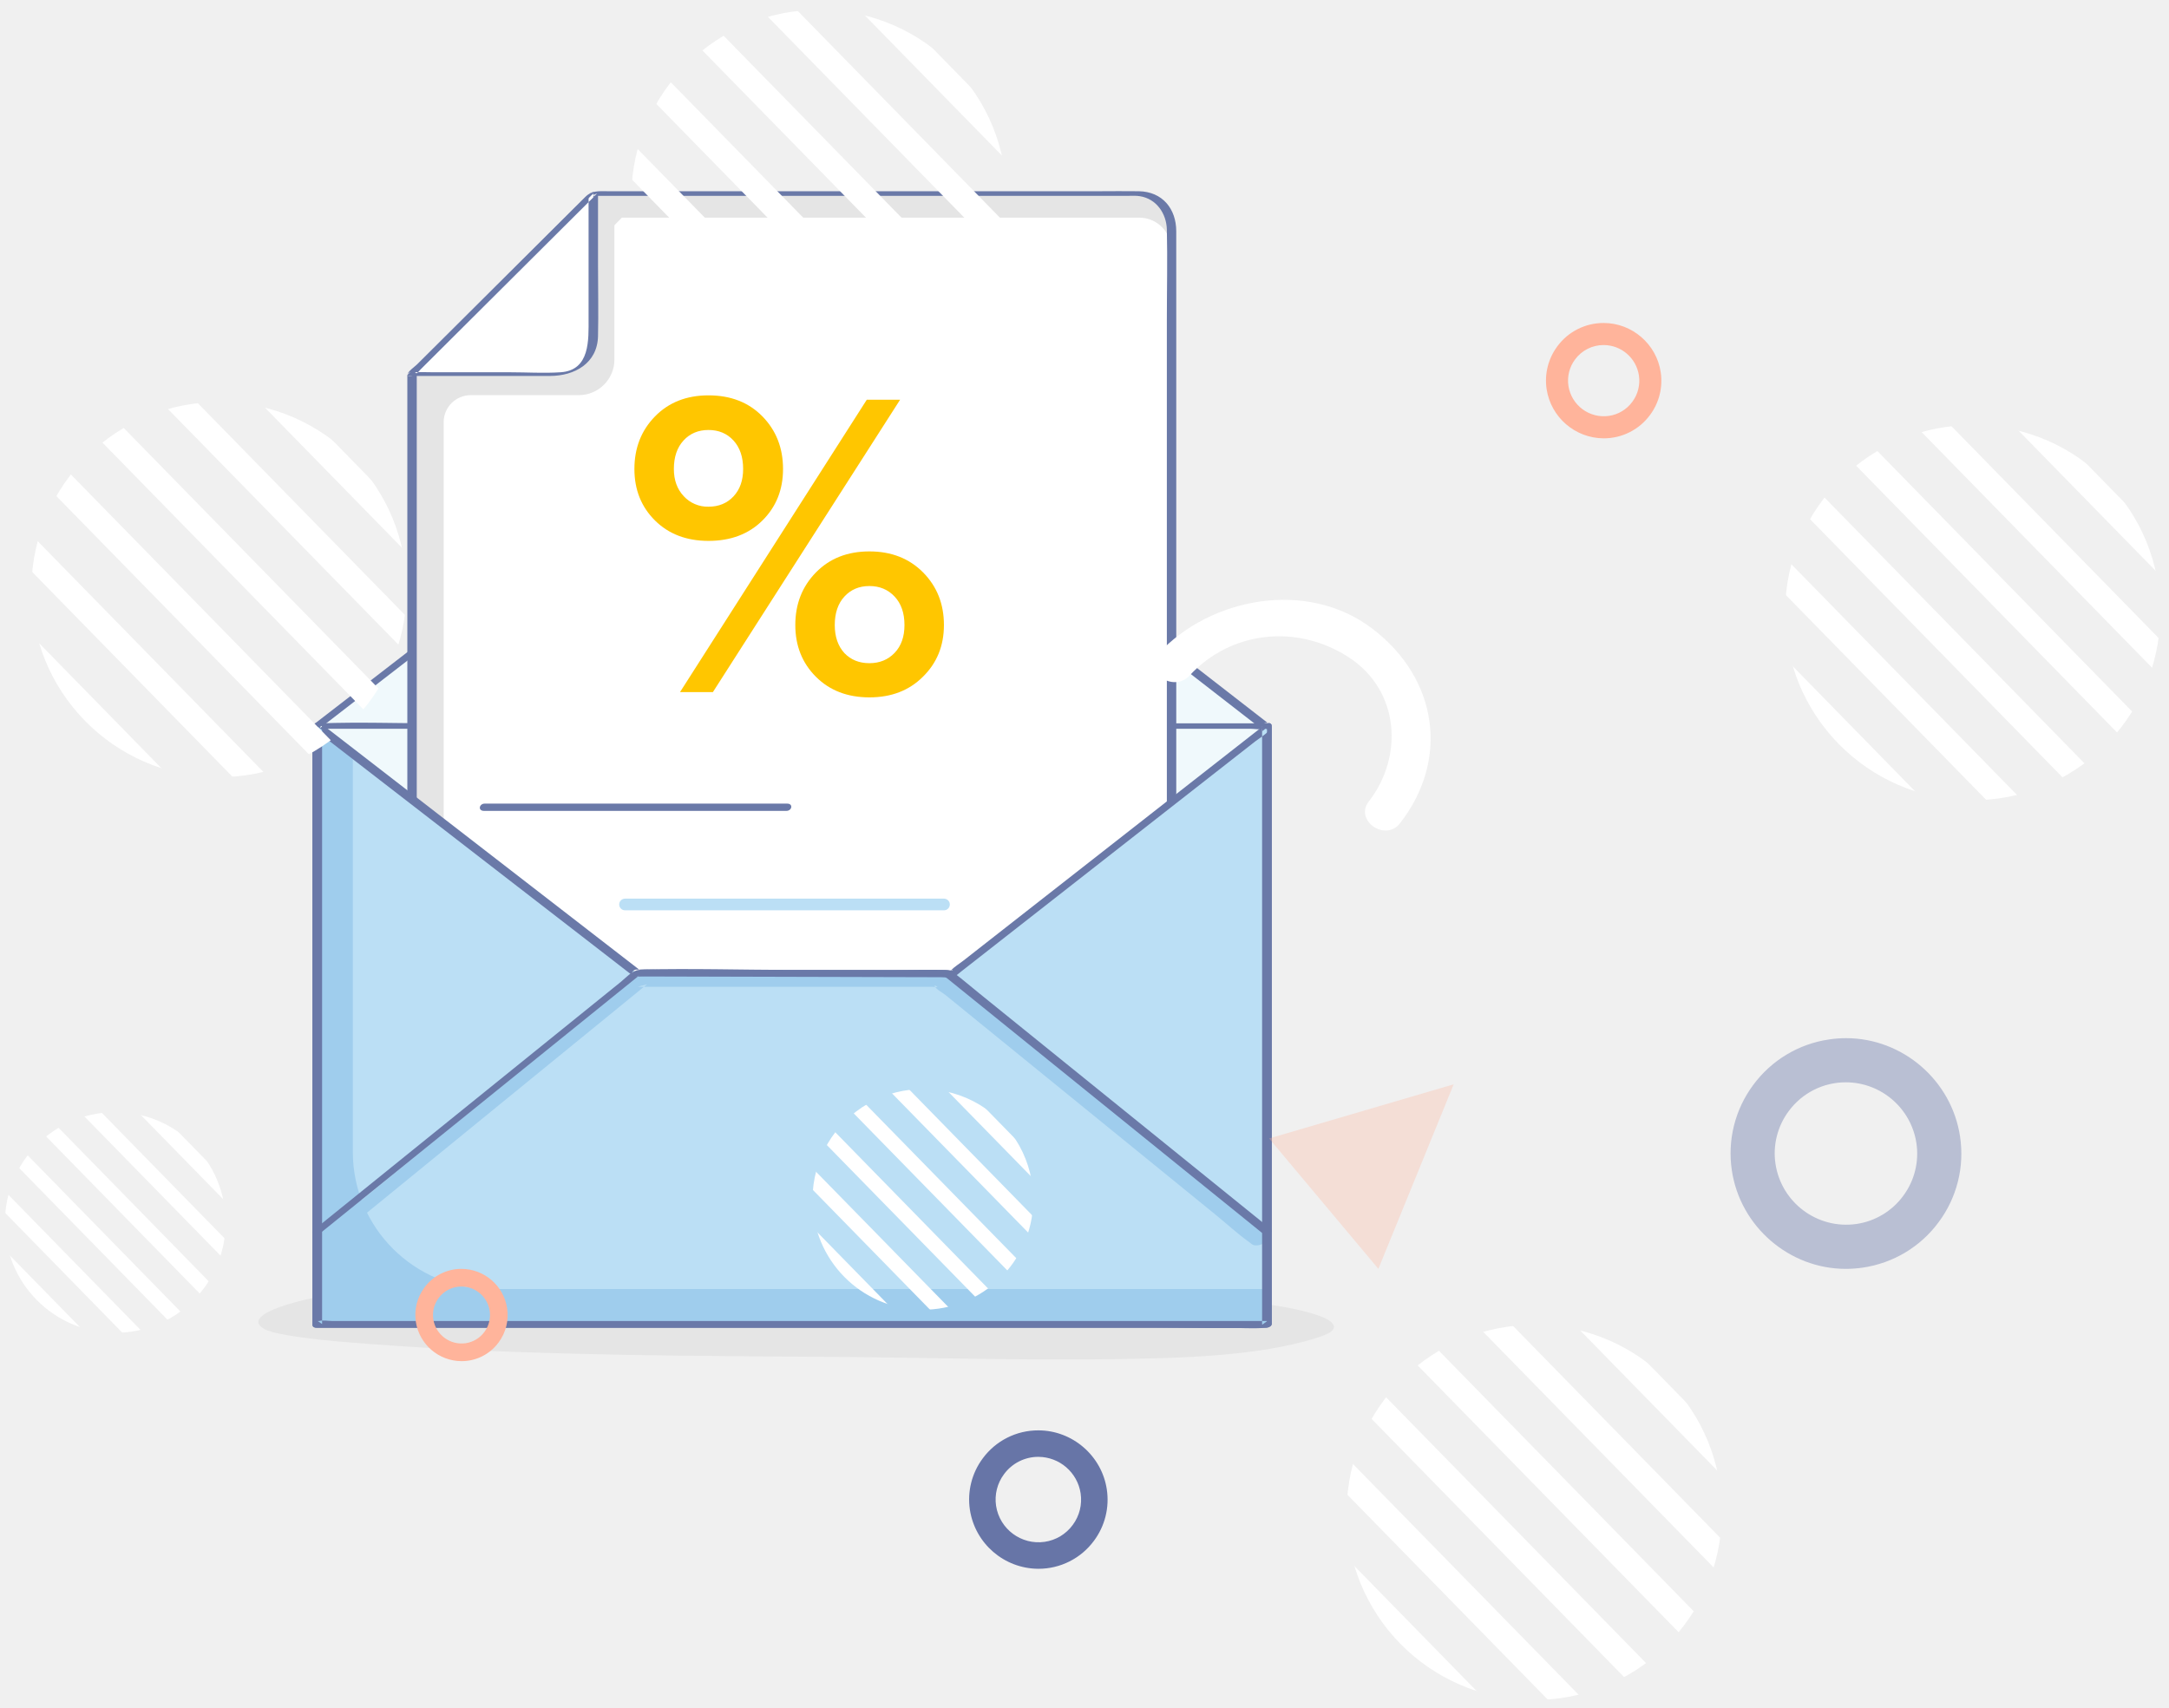
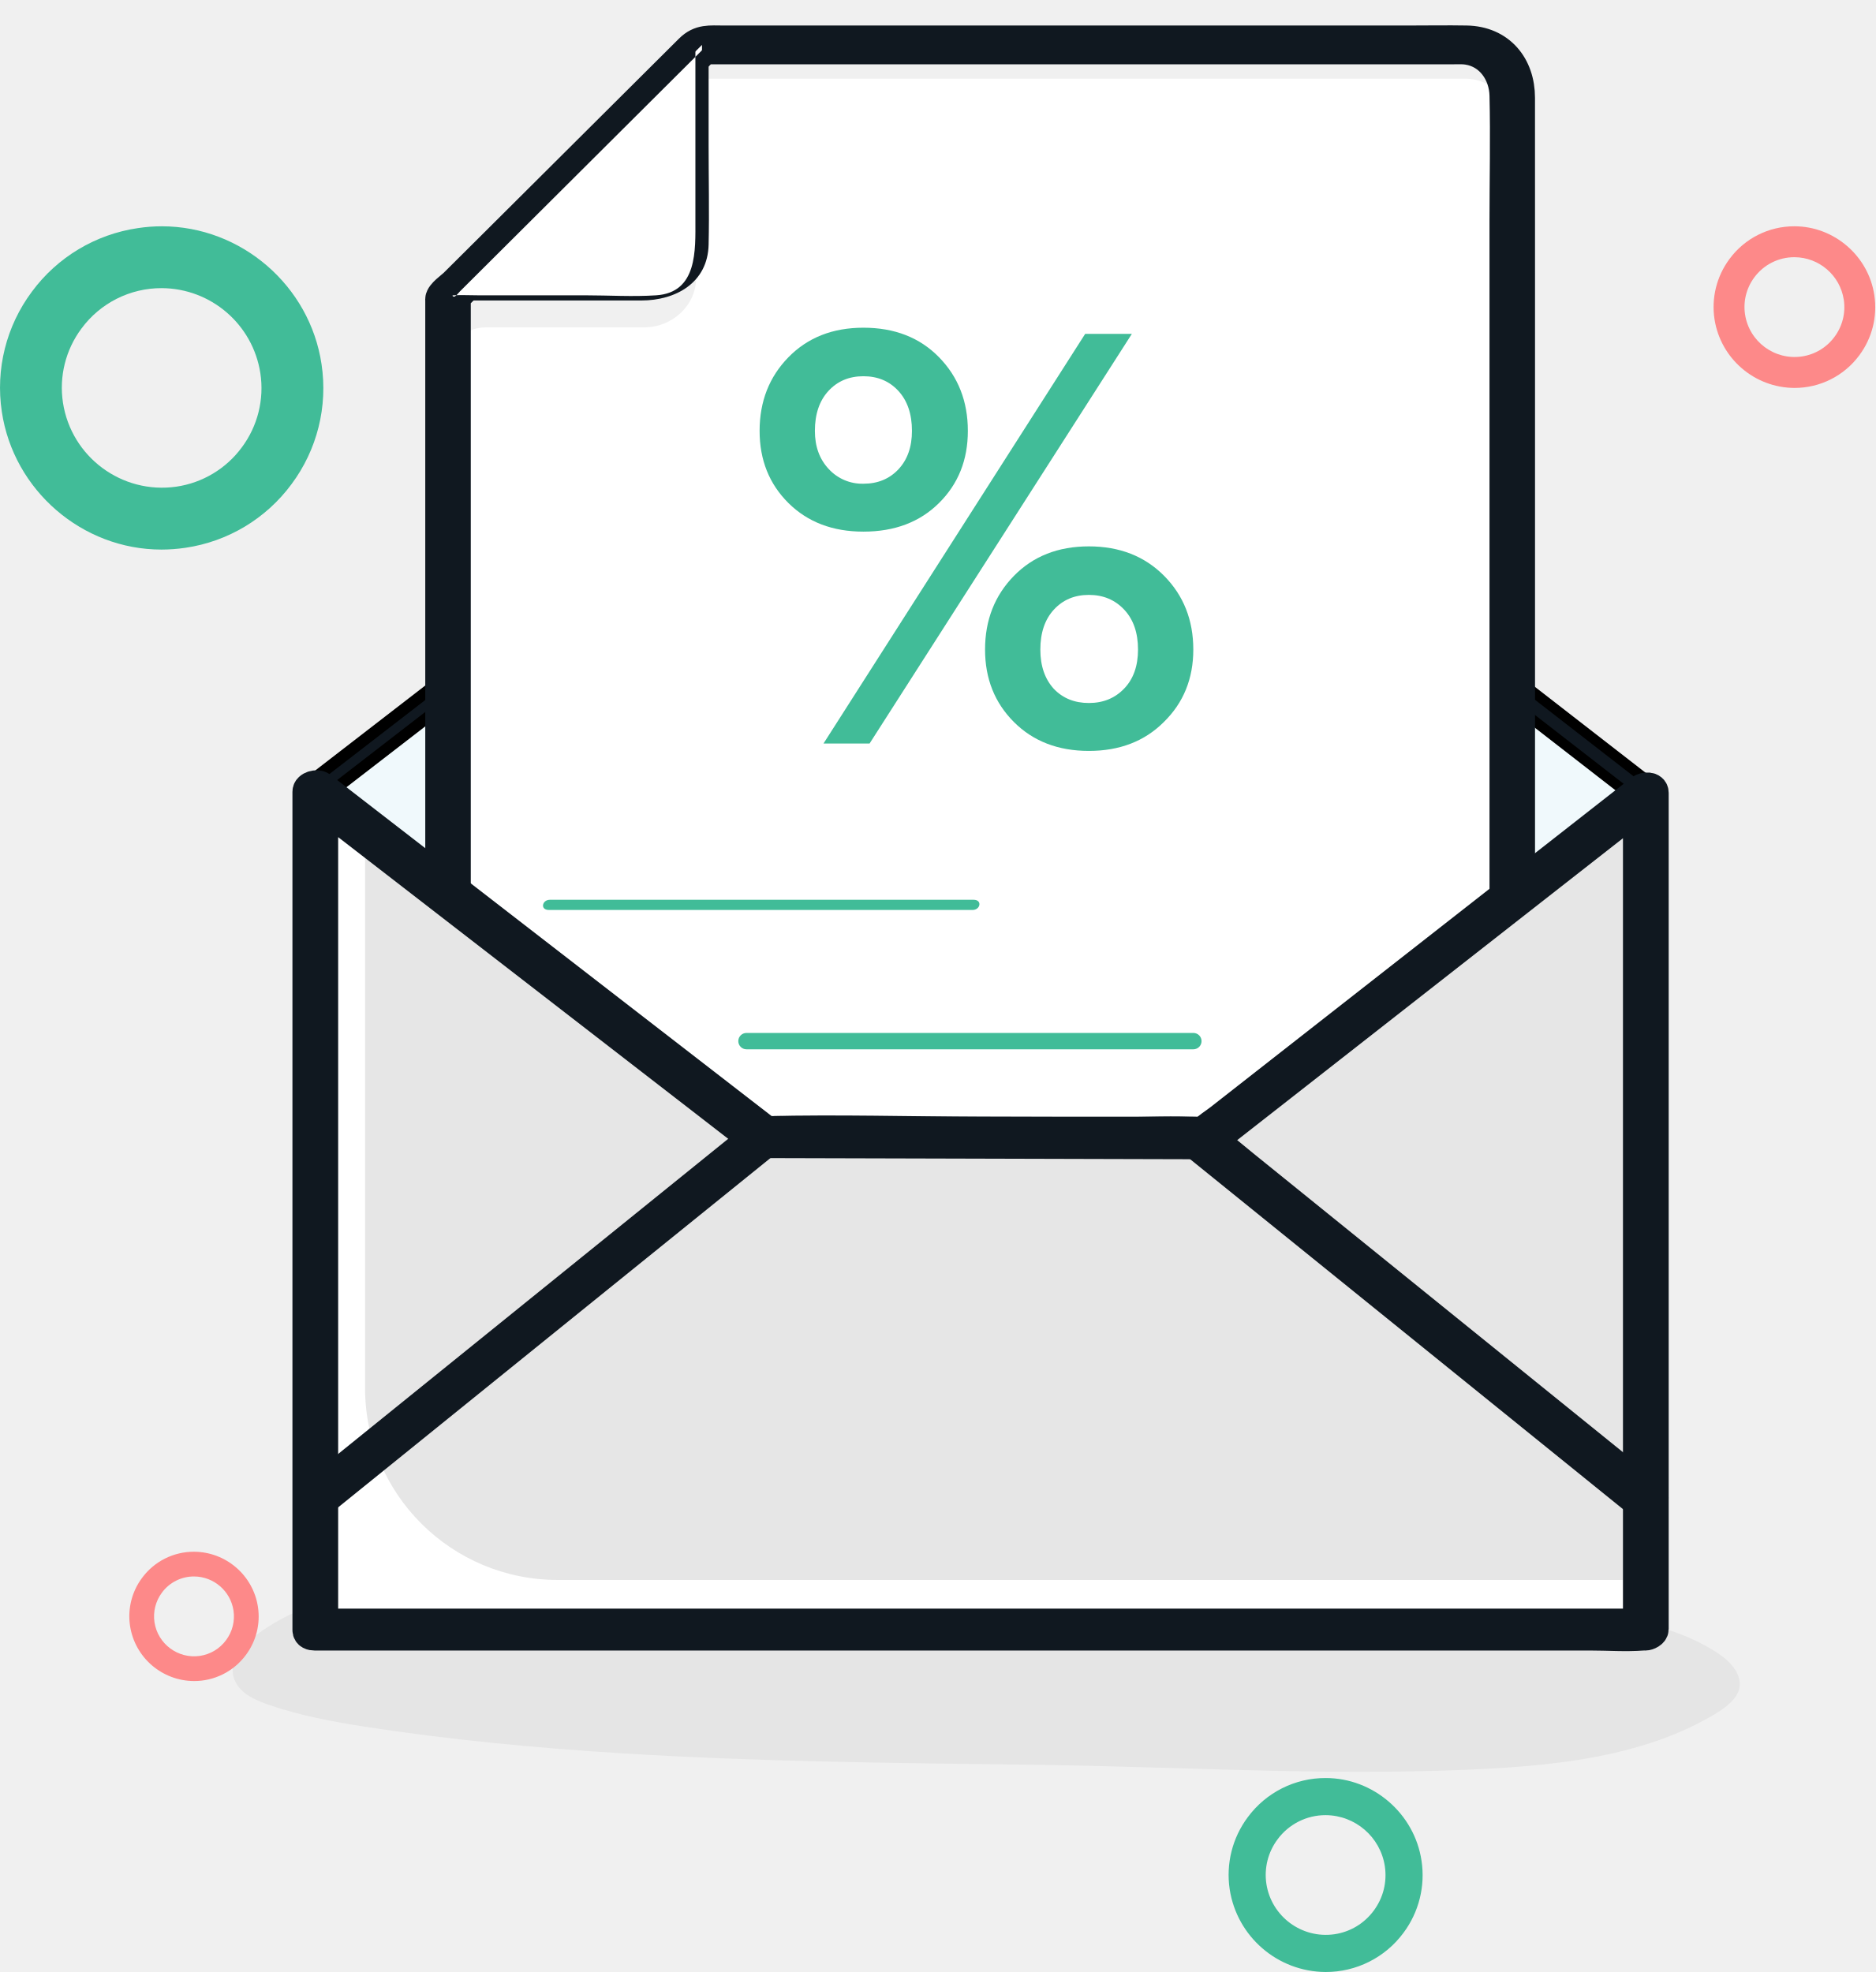
- <svg xmlns="http://www.w3.org/2000/svg" xmlns:xlink="http://www.w3.org/1999/xlink" width="94" height="74" viewBox="0 0 94 74">
-   <defs>
-     <path id="a" d="M16.622 8.646a8.13 8.13 0 1 0-16.26-.18 8.13 8.13 0 0 0 16.26.18" />
-     <path id="c" d="M16.622 8.646a8.13 8.13 0 1 0-16.26-.18 8.13 8.13 0 0 0 16.26.18" />
-     <path id="e" d="M16.622 8.646a8.13 8.13 0 1 0-16.26-.18 8.13 8.13 0 0 0 16.26.18" />
-     <path id="g" d="M16.622 8.646a8.13 8.13 0 1 0-16.26-.18 8.13 8.13 0 0 0 16.26.18" />
-     <path id="i" d="M9.778 5.086A4.783 4.783 0 1 0 .213 4.98a4.783 4.783 0 0 0 9.565.106" />
-     <path id="k" d="M9.778 5.086A4.783 4.783 0 1 0 .213 4.98a4.783 4.783 0 0 0 9.565.106" />
-   </defs>
+ <svg xmlns="http://www.w3.org/2000/svg" width="58" height="61" viewBox="0 0 58 61">
  <g fill="none" fill-rule="evenodd">
-     <path fill="#E5E5E5" d="M23.271 58.631a166.1 166.1 0 0 1-7.953-.427c-1.022-.082-2.045-.18-2.982-.35-.346-.062-.693-.139-.894-.255-1.128-.652 1.916-1.387 3.333-1.531 1.997-.204 4.173-.13 6.24-.17 6.351-.124 12.734-.12 19.106.015 2.848.06 5.82.132 8.705.258 2.623.115 6.123.136 8.178.806.074.024.145.05.215.075.406.149.678.357.567.555-.095.169-.447.302-.816.414-2.456.747-5.565.849-8.741.893-4.094.056-8.216-.074-12.302-.1-4.218-.027-8.442-.048-12.656-.183" />
-     <path fill="#F0F9FC" d="M54.813 31.471l-20.482-15.9-20.587 15.9.007.006v25.93h41.153V31.471h-.091" />
-     <path fill="#6A79A8" d="M54.972 31.36l-6.93-5.38-11.033-8.565-2.519-1.955c-.074-.058-.225-.023-.291.029l-6.979 5.39-11.051 8.535-2.557 1.975c-.068.052-.107.131-.027.193-.069-.053-.034-.123-.04-.043-.003.047 0 .096 0 .143v25.744c0 .071.062.119.133.119h36.101c1.658 0 3.324.046 4.982 0h.07c.08 0 .28-.037.28-.156v-8.784V34.63v-3.177c0-.071-.062-.118-.133-.118h-.092c-.182 0-.422.274-.147.274h.092a88 88 0 0 0-.133-.118v25.936l.28-.156H14.443c-.148 0-.408-.051-.548 0-.018.007-.05 0-.07 0l.132.119v-8.902-14.024-2.255c0-.16.098-.73-.054-.848l-.026.193 6.978-5.39 11.052-8.535 2.557-1.975-.292.029 6.93 5.38 11.033 8.565 2.518 1.955c.13.1.495-.085.319-.222" />
-     <path fill="#6A79A8" d="M13.956 57.383v-8.784-13.976-3.177l-.283.143h40.535c.148 0 .406.05.548 0 .018-.007.05 0 .07 0l-.126-.093v25.936l.283-.142H18.882c-1.657 0-3.326-.061-4.982 0h-.07c-.157 0-.432.235-.157.235h36.101c1.656 0 3.326.061 4.982 0h.07c.065 0 .283-.038.283-.142v-8.784-13.976-3.177c0-.068-.063-.093-.126-.093H18.882c-1.657 0-3.326-.061-4.982 0h-.07c-.066 0-.283.039-.283.143v25.936c0 .172.409.088.409-.05" />
-     <path fill="#E5E5E5" d="M17.857 16.291l.001 33.17c0 .808.66 1.462 1.472 1.462h29.997c.813 0 1.472-.655 1.472-1.463v-5.17l-.025-2.849-.001-31.5c0-.807-.66-1.461-1.472-1.461H25.696l-7.839 7.804v.007" />
-     <path fill="#FFF" d="M50.799 44.363l-.024-2.78V10.86c-.001-.788-.627-1.426-1.4-1.426H26.95l-.323.331v5.823c0 .85-.692 1.54-1.546 1.54h-4.679c-.648 0-1.174.524-1.174 1.17l.001 31.109c0 .788.626 1.426 1.399 1.426H49.4c.773 0 1.399-.64 1.399-1.427v-5.042" />
-     <path fill="#FFC600" d="M30.705 23.445c-.95 0-1.723-.294-2.318-.883-.595-.59-.893-1.334-.893-2.233 0-.912.298-1.672.893-2.28.595-.608 1.368-.912 2.318-.912.963 0 1.742.304 2.337.912.595.608.893 1.368.893 2.28 0 .9-.298 1.643-.893 2.232-.595.59-1.374.884-2.337.884zm.19 6.555H29.47l8.094-12.673h1.444L30.895 30zm9.101-.665c-.595.595-1.368.893-2.318.893s-1.723-.298-2.318-.893-.893-1.343-.893-2.242c0-.912.298-1.672.893-2.28.595-.608 1.368-.912 2.318-.912s1.726.304 2.328.912c.601.608.902 1.368.902 2.28 0 .9-.304 1.647-.912 2.242zm-9.291-7.372c.443 0 .804-.149 1.083-.446.279-.298.418-.694.418-1.188 0-.52-.14-.931-.418-1.235-.279-.304-.64-.456-1.083-.456-.443 0-.804.152-1.083.456-.279.304-.418.716-.418 1.235 0 .481.142.874.427 1.178a1.41 1.41 0 0 0 1.074.456zm5.89 6.346c.279.291.64.437 1.083.437.443 0 .807-.149 1.092-.446.286-.298.428-.7.428-1.207 0-.52-.142-.931-.428-1.235-.285-.304-.649-.456-1.092-.456-.443 0-.804.152-1.083.456-.279.304-.418.716-.418 1.235 0 .507.14.912.418 1.216z" />
-     <path fill="#6A79A8" d="M17.653 16.255v32.844c0 .107-.003.215 0 .322.028.885.732 1.488 1.596 1.51 1.409.039 2.824 0 4.234 0H48.85c.93 0 1.962-.29 2.133-1.366.07-.444.019-.928.019-1.374v-2.44c0-1.623-.025-3.246-.025-4.87v-5.948-9.808-9.645l-.001-5.456c0-.97-.596-1.719-1.625-1.735-.582-.01-1.165 0-1.748 0H26.37c-.416 0-.708-.048-1.017.26l-6.094 6.067-1.188 1.182c-.09.09-.415.312-.418.457-.002.095.405.03.408-.11-.001.058-.01.04.037-.01.053-.054.108-.107.162-.16l.566-.564a39101.893 39101.893 0 0 1 6.08-6.053l.978-.973-.271.104h23.322c.154 0 .313-.01.465.015.72.113 1.152.755 1.169 1.444.031 1.296 0 2.597 0 3.894v8.096a343095.1 343095.1 0 0 0 0 16.796c0 1.014-.005 2.027.004 3.04.02 2.336.021 4.671.022 7.007 0 .547.05 1.1-.343 1.548-.268.306-.616.399-.998.402-.534.005-1.07 0-1.604 0H31.39l-8.189.001c-1.255 0-2.52.046-3.775 0-.98-.036-1.365-.864-1.365-1.706v-1.72a185207.256 185207.256 0 0 0 0-16.005v-8.74-5.635-.78c0-.098-.41-.03-.41.109" />
-     <path fill="#FFF" d="M25.712 8.39v6.286c0 .85-.691 1.54-1.545 1.54h-6.31l7.855-7.827" />
-     <path fill="#6A79A8" d="M25.508 8.444v5.367c0 .92.07 2.24-1.213 2.325-.724.048-1.467 0-2.191 0h-3.31c-.26 0-.522-.014-.78 0-.048.003.01.06.056.034.057-.033.108-.107.154-.154l3.983-3.968 3.69-3.676c.079-.079-.3-.034-.369.035l-6.864 6.839-.991.988c-.045.044.007.062.05.062h6.11c1.07 0 2.057-.549 2.084-1.726.023-1.03 0-2.062 0-3.092V8.335c0-.058-.409-.003-.409.109M20.975 35.148h13.107c.24 0 .307-.315.031-.315H21.006c-.24 0-.308.315-.031.315" />
-     <path fill="#BBDFF5" d="M40.911 39.458H27.088a.253.253 0 1 1 0-.506H40.91a.253.253 0 1 1 0 .506" />
-     <path fill="#6A79A8" d="M20.904 46.755h26.019c.121 0 .443-.18.172-.18H21.076c-.121 0-.442.18-.172.18M24.158 43.814h19.534c.179 0 .424-.267.149-.267H24.307c-.179 0-.424.267-.149.267M20.97 49.79h13.108c.228 0 .317-.283.04-.283H21.01c-.228 0-.317.283-.04.283" />
-     <path fill="#9FCDED" d="M27.581 42.175l-13.83-10.698v25.93h41.153V31.542L41.274 42.21l-13.693-.035" />
-     <path fill="#BBDFF5" d="M27.581 42.175l-12.29-9.47v17.231c0 3.28 2.668 5.937 5.96 5.937h33.653v-24.33L41.274 42.21l-13.693-.035" />
-     <path fill="#9FCDED" d="M14.521 53.694l4.571-3.729 7.282-5.94 1.666-1.36-.412.11H40.415c.038 0 .186.024.217 0-.01.008-.166-.116-.119-.02.068.134.348.282.463.375l2.165 1.762 6.658 5.415 2.875 2.34c.495.403.977.85 1.499 1.219.025.018.049.04.073.06.242.196.979-.157.64-.432l-7.6-6.183-4.743-3.858-1.249-1.016c-.201-.164-.344-.189-.604-.189H29.155c-.406 0-.818-.018-1.224 0-.397.018-.629.284-.92.522l-4.067 3.318-8.77 7.155-.177.145c-.428.349.241.537.524.306" />
-     <path fill="#6A79A8" d="M27.739 42.057l-4.683-3.622a440875.251 440875.251 0 0 0-9.147-7.076c-.096-.074-.364-.013-.364.133V57.423c0 .106.099.133.188.133h39.471c.532 0 1.082.041 1.612 0 .023-.002.047 0 .07 0 .08 0 .225-.069.225-.164v-8.75-13.935-3.18c0-.17-.246-.153-.342-.077l-3.822 2.991-6.802 5.324-2.39 1.871c-.176.137-.39.266-.545.426-.144.15.053-.088.081 0-.002-.008-.139 0-.148 0-.827-.054-1.673-.005-2.501-.007l-4.28-.011c-2.21-.006-4.43-.072-6.64-.018h-.123c-.232 0-.313.296-.036.297l5.71.015 7.514.02c.148 0 .323.027.47 0 .158-.027.275-.15.398-.247l1.96-1.534 6.735-5.272 3.013-2.358 1.031-.807c.177-.139.422-.275.57-.445.019-.024.051-.041.076-.06l-.343-.077v25.865l.225-.164H14.387c-.16 0-.393-.044-.548 0-.02.006-.048 0-.07 0l.19.133V48.61 34.637v-3.176l-.365.133 4.683 3.622 7.43 5.747 1.717 1.329c.143.11.5-.092.315-.235" />
-     <path fill="#6A79A8" d="M13.883 53.45l7.68-6.208 4.794-3.873 1.24-1.002c.257-.208.001.013-.057-.06.028.035.33 0 .373 0h11.816c.392 0 .86-.072 1.247 0-.161-.03.004.045.077.104l.476.385 4.19 3.388 8.851 7.156.174.14c.121.098.49-.078.32-.215l-7.808-6.313-4.781-3.866c-.384-.31-.76-.634-1.152-.931-.186-.14-.34-.112-.573-.112H28.833c-.374 0-.777-.043-1.15 0-.3.035-.557.339-.783.522l-4.125 3.333-8.98 7.257-.175.141c-.214.173.12.268.263.153" />
-     <g transform="translate(27)">
-       <mask id="b" fill="#fff">
-         <use xlink:href="#a" />
-       </mask>
-       <path fill="#FFF" d="M12.524 22.975L-5.827 4.21l-.788.773 18.35 18.765.789-.772M14.703 20.844L-3.647 2.08l-.79.77 18.351 18.767.789-.772M16.882 18.713L-1.468-.053l-.789.772 18.35 18.767.789-.773M19.061 16.583L.711-2.183l-.789.77 18.35 18.766.789-.77M21.24 14.452L2.89-4.314l-.789.77 18.35 18.767.79-.771M23.42 12.32L5.07-6.444l-.789.771 18.35 18.766.789-.771" mask="url(#b)" />
-     </g>
-     <g transform="translate(1 17)">
-       <mask id="d" fill="#fff">
-         <use xlink:href="#c" />
-       </mask>
-       <path fill="#FFF" d="M12.524 22.975L-5.827 4.21l-.788.773 18.35 18.765.789-.772M14.703 20.844L-3.647 2.08l-.79.77 18.351 18.767.789-.772M16.882 18.713L-1.468-.053l-.789.772 18.35 18.767.789-.773M19.061 16.583L.711-2.183l-.789.77 18.35 18.766.789-.77M21.24 14.452L2.89-4.314l-.789.77 18.35 18.767.79-.771M23.42 12.32L5.07-6.444l-.789.771 18.35 18.766.789-.771" mask="url(#d)" />
-     </g>
-     <g transform="translate(77 18)">
-       <mask id="f" fill="#fff">
-         <use xlink:href="#e" />
-       </mask>
-       <path fill="#FFF" d="M12.524 22.975L-5.827 4.21l-.788.773 18.35 18.765.789-.772M14.703 20.844L-3.647 2.08l-.79.77 18.351 18.767.789-.772M16.882 18.713L-1.468-.053l-.789.772 18.35 18.767.789-.773M19.061 16.583L.711-2.183l-.789.77 18.35 18.766.789-.77M21.24 14.452L2.89-4.314l-.789.77 18.35 18.767.79-.771M23.42 12.32L5.07-6.444l-.789.771 18.35 18.766.789-.771" mask="url(#f)" />
-     </g>
-     <g transform="translate(58 57)">
-       <mask id="h" fill="#fff">
-         <use xlink:href="#g" />
-       </mask>
-       <path fill="#FFF" d="M12.524 22.975L-5.827 4.21l-.788.773 18.35 18.765.789-.772M14.703 20.844L-3.647 2.08l-.79.77 18.351 18.767.789-.772M16.882 18.713L-1.468-.053l-.789.772 18.35 18.767.789-.773M19.061 16.583L.711-2.183l-.789.77 18.35 18.766.789-.77M21.24 14.452L2.89-4.314l-.789.77 18.35 18.767.79-.771M23.42 12.32L5.07-6.444l-.789.771 18.35 18.766.789-.771" mask="url(#h)" />
-     </g>
-     <g transform="translate(0 48)">
-       <mask id="j" fill="#fff">
-         <use xlink:href="#i" />
-       </mask>
-       <path fill="#FFF" d="M7.367 13.515L-3.428 2.476l-.463.455L6.903 13.969l.464-.454M8.649 12.261L-2.146 1.223l-.463.453L8.185 12.715l.464-.454M9.93 11.008L-.863-.032l-.464.455 10.795 11.04.464-.455M11.212 9.754L.418-1.284l-.464.453 10.794 11.039.464-.454M12.494 8.501L1.7-2.538l-.464.454L12.03 8.955l.464-.454M13.776 7.247L2.982-3.79l-.464.453 10.794 11.04.464-.455" mask="url(#j)" />
-     </g>
-     <g transform="translate(35 47)">
-       <mask id="l" fill="#fff">
-         <use xlink:href="#k" />
-       </mask>
-       <path fill="#FFF" d="M7.367 13.515L-3.428 2.476l-.463.455L6.903 13.969l.464-.454M8.649 12.261L-2.146 1.223l-.463.453L8.185 12.715l.464-.454M9.93 11.008L-.863-.032l-.464.455 10.795 11.04.464-.455M11.212 9.754L.418-1.284l-.464.453 10.794 11.039.464-.454M12.494 8.501L1.7-2.538l-.464.454L12.03 8.955l.464-.454M13.776 7.247L2.982-3.79l-.464.453 10.794 11.04.464-.455" mask="url(#l)" />
-     </g>
-     <path fill="#FFF" d="M51.55 29.285c1.775-1.924 4.633-2.258 6.886-.805 2.25 1.452 2.385 4.337.884 6.26-.635.813.714 1.765 1.351.947 2.148-2.75 1.651-6.267-1.192-8.434-2.84-2.165-7.04-1.344-9.28 1.084-.708.767.645 1.712 1.35.948" />
-     <path fill="#FFB49B" d="M20.002 55.765a1.227 1.227 0 0 0-.994.5c-.196.265-.278.59-.23.917a1.241 1.241 0 0 0 1.404 1.04c.326-.049.614-.221.81-.487.197-.264.278-.59.23-.916a1.24 1.24 0 0 0-1.22-1.054zM19.998 59a2.011 2.011 0 0 1-1.976-1.706 1.987 1.987 0 0 1 .372-1.485A1.986 1.986 0 0 1 20.002 55a2.01 2.01 0 0 1 1.976 1.706 1.986 1.986 0 0 1-.371 1.485 1.988 1.988 0 0 1-1.609.809z" />
-     <path fill="#6775A7" d="M45.003 63.148a1.84 1.84 0 0 0-1.49.75 1.838 1.838 0 0 0-.345 1.374 1.861 1.861 0 0 0 2.105 1.56c.489-.072.92-.331 1.215-.729.295-.397.417-.886.344-1.375a1.861 1.861 0 0 0-1.83-1.58zM44.997 68a3.017 3.017 0 0 1-2.964-2.56 2.982 2.982 0 0 1 .558-2.226A2.98 2.98 0 0 1 45.003 62c1.473 0 2.747 1.1 2.964 2.56a2.98 2.98 0 0 1-.557 2.226A2.982 2.982 0 0 1 44.997 68z" />
-     <path fill="#FFB49B" d="M69.502 14.956a1.534 1.534 0 0 0-1.242.624 1.532 1.532 0 0 0-.287 1.147 1.551 1.551 0 0 0 1.754 1.3c.408-.06.768-.276 1.013-.608a1.53 1.53 0 0 0 .287-1.146 1.55 1.55 0 0 0-1.525-1.317zM69.497 19a2.514 2.514 0 0 1-2.47-2.133c-.097-.66.068-1.32.465-1.856A2.483 2.483 0 0 1 69.502 14c1.228 0 2.29.917 2.47 2.133.098.66-.066 1.32-.464 1.856A2.485 2.485 0 0 1 69.498 19z" />
-     <path fill="#FFB49B" d="M63 47l-3.264 8L55 49.347 63 47" opacity=".3" />
-     <path fill="#6775A7" d="M80.004 46.913a3.07 3.07 0 0 0-2.484 1.249 3.062 3.062 0 0 0-.573 2.292 3.102 3.102 0 0 0 3.507 2.6 3.062 3.062 0 0 0 2.025-1.215 3.063 3.063 0 0 0 .574-2.292 3.102 3.102 0 0 0-3.049-2.634zM79.994 55c-2.454 0-4.577-1.834-4.939-4.266a4.967 4.967 0 0 1 .93-3.711 4.965 4.965 0 0 1 3.28-1.967c.245-.037.494-.056.74-.056 2.455 0 4.579 1.834 4.94 4.266a4.967 4.967 0 0 1-.929 3.711 4.97 4.97 0 0 1-3.282 1.968 5.045 5.045 0 0 1-.74.055z" opacity=".4" />
+     <path fill="#E5E5E5" d="M19.271 54.238c-2.686-.165-5.347-.42-7.953-.821-1.022-.158-2.045-.349-2.982-.674-.346-.12-.693-.267-.894-.49-1.128-1.255 1.916-2.668 3.333-2.946 1.997-.391 4.173-.25 6.24-.327 6.351-.237 12.734-.231 19.106.03 2.848.117 5.82.254 8.705.497 2.623.22 6.123.26 8.178 1.55.074.046.145.094.215.143.406.286.678.688.567 1.067-.095.325-.447.582-.816.798-2.456 1.435-5.565 1.632-8.741 1.716-4.094.108-8.216-.141-12.302-.192-4.218-.052-8.442-.092-12.656-.351" />
+     <path fill="#F0F9FC" stroke="#000" stroke-linecap="round" stroke-linejoin="round" d="M50.813 24.471L30.33 8.571 9.744 24.47l.007.006v25.93h41.153V24.471h-.091" />
+     <path fill="#101820" d="M50.972 24.36l-6.93-5.38-11.033-8.565L30.49 8.46c-.074-.058-.225-.023-.291.029l-6.979 5.39-11.051 8.535-2.557 1.975c-.068.052-.107.131-.027.193-.069-.053-.034-.123-.04-.043-.003.047 0 .096 0 .143v25.744c0 .071.062.119.133.119h36.101c1.658 0 3.324.046 4.982 0h.07c.08 0 .28-.037.28-.156v-8.784V27.63v-3.177c0-.071-.062-.118-.133-.118h-.092c-.182 0-.422.274-.147.274h.092a88 88 0 0 0-.133-.118v25.936l.28-.156H10.443c-.148 0-.408-.051-.548 0-.018.007-.05 0-.07 0l.132.119v-8.902-14.024-2.255c0-.16.098-.73-.054-.848l-.026.193 6.978-5.39 11.052-8.535 2.557-1.975-.292.029 6.93 5.38 11.033 8.565 2.518 1.955c.13.1.495-.085.319-.222" />
+     <path fill="#FFF" d="M46.799 37.363l-.025-2.78-.001-30.724c0-.788-.655-1.426-1.462-1.426h-23.44l-.339.331v5.823c0 .85-.723 1.54-1.615 1.54h-4.891c-.678 0-1.227.524-1.227 1.17v31.109c0 .788.655 1.426 1.463 1.426h30.075c.807 0 1.462-.64 1.462-1.427v-5.042" />
+     <path fill="#41BC98" d="M26.705 16.445c-.95 0-1.723-.294-2.318-.883-.595-.59-.893-1.334-.893-2.233 0-.912.298-1.672.893-2.28.595-.608 1.368-.912 2.318-.912.963 0 1.742.304 2.337.912.595.608.893 1.368.893 2.28 0 .9-.298 1.643-.893 2.232-.595.59-1.374.884-2.337.884zm.19 6.555H25.47l8.094-12.673h1.444L26.895 23zm9.101-.665c-.595.595-1.368.893-2.318.893s-1.723-.298-2.318-.893-.893-1.343-.893-2.242c0-.912.298-1.672.893-2.28.595-.608 1.368-.912 2.318-.912s1.726.304 2.328.912c.601.608.902 1.368.902 2.28 0 .9-.304 1.647-.912 2.242zm-9.291-7.372c.443 0 .804-.149 1.083-.446.279-.298.418-.694.418-1.188 0-.52-.14-.931-.418-1.235-.279-.304-.64-.456-1.083-.456-.443 0-.804.152-1.083.456-.279.304-.418.716-.418 1.235 0 .481.142.874.427 1.178a1.41 1.41 0 0 0 1.074.456zm5.89 6.346c.279.291.64.437 1.083.437.443 0 .807-.149 1.092-.447.286-.297.428-.7.428-1.206 0-.52-.142-.931-.428-1.235-.285-.304-.649-.456-1.092-.456-.443 0-.804.152-1.083.456-.279.304-.418.716-.418 1.235 0 .507.14.912.418 1.216z" />
+     <path fill="#101820" stroke="#101820" stroke-linecap="round" stroke-linejoin="round" d="M13.653 9.255v32.844c0 .107-.003.215 0 .322.028.885.732 1.488 1.596 1.51 1.409.039 2.824 0 4.234 0H44.85c.93 0 1.962-.29 2.133-1.366.07-.444.019-.928.019-1.374v-2.44c0-1.623-.025-3.246-.025-4.87v-5.948-9.808V8.48l-.001-5.456c0-.97-.596-1.719-1.625-1.735-.582-.01-1.165 0-1.748 0H22.37c-.416 0-.708-.048-1.017.26l-6.094 6.067-1.188 1.182c-.09.09-.415.312-.418.457-.002.095.405.03.408-.11-.001.058-.01.04.037-.01.053-.054.108-.107.162-.16l.566-.564a39101.893 39101.893 0 0 1 6.08-6.053l.978-.973-.271.104h23.322c.154 0 .313-.01.465.015.72.113 1.152.755 1.169 1.444.031 1.296 0 2.597 0 3.894v8.096a343095.1 343095.1 0 0 0 0 16.796c0 1.014-.005 2.027.004 3.04.02 2.336.021 4.671.022 7.007 0 .547.05 1.1-.343 1.548-.268.306-.616.399-.998.402-.534.005-1.07 0-1.604 0H27.39l-8.189.001c-1.255 0-2.52.046-3.775 0-.98-.036-1.365-.864-1.365-1.706v-1.72a185207.256 185207.256 0 0 0 0-16.005v-8.74-5.635-.78c0-.098-.41-.03-.41.109" />
+     <path fill="#FFF" d="M21.712 1.39v6.286c0 .85-.691 1.54-1.545 1.54h-6.31l7.855-7.827" />
+     <path fill="#101820" d="M21.508 1.444V6.81c0 .92.07 2.24-1.213 2.325-.724.048-1.467 0-2.191 0h-3.31c-.26 0-.522-.014-.78 0-.048.003.01.06.056.034.057-.033.108-.107.154-.154l3.983-3.968 3.69-3.676c.079-.079-.3-.034-.369.035l-6.864 6.839-.991.988c-.045.044.007.062.05.062h6.11c1.07 0 2.057-.549 2.084-1.726.023-1.03 0-2.062 0-3.092V1.335c0-.058-.409-.003-.409.109" />
+     <path fill="#41BC98" d="M16.975 28.148h13.107c.24 0 .307-.315.031-.315H17.006c-.24 0-.308.315-.031.315M36.911 32.458H23.088a.253.253 0 1 1 0-.506H36.91a.253.253 0 1 1 0 .506" />
+     <path fill="#101820" d="M16.904 39.755h26.019c.121 0 .443-.18.172-.18H17.076c-.121 0-.442.18-.172.18M20.158 36.814h19.534c.179 0 .424-.267.149-.267H20.307c-.179 0-.424.267-.149.267M16.97 42.79h13.108c.228 0 .317-.283.04-.283H17.01c-.228 0-.317.283-.04.283" />
+     <path fill="#FFF" d="M23.581 35.175L9.751 24.477v25.93h41.153V24.542L37.274 35.21l-13.693-.035" />
+     <path fill="#E6E6E6" d="M23.581 35.175l-12.29-9.47v17.231c0 3.28 2.668 5.937 5.96 5.937h33.653v-24.33L37.274 35.21l-13.693-.035" />
+     <path fill="#101820" stroke="#101820" stroke-linecap="round" stroke-linejoin="round" d="M23.739 35.057l-4.683-3.622a440875.251 440875.251 0 0 0-9.147-7.076c-.096-.074-.364-.013-.364.133V50.423c0 .106.099.133.188.133h39.471c.532 0 1.082.041 1.612 0 .023-.002.047 0 .07 0 .08 0 .225-.069.225-.164v-8.75-13.935-3.18c0-.17-.246-.153-.342-.077l-3.822 2.991-6.802 5.324-2.39 1.871c-.176.137-.39.266-.545.426-.144.15.053-.088.081 0-.002-.008-.139 0-.148 0-.827-.054-1.673-.005-2.501-.007l-4.28-.011c-2.21-.006-4.43-.072-6.64-.018h-.123c-.232 0-.313.296-.036.297l5.71.015 7.514.02c.148 0 .323.027.47 0 .158-.027.275-.15.398-.247l1.96-1.534 6.735-5.272 3.013-2.358 1.031-.807c.177-.139.422-.275.57-.445.019-.024.051-.041.076-.06l-.343-.077v25.865l.225-.164H10.387c-.16 0-.393-.044-.548 0-.02.006-.048 0-.07 0l.19.133V41.61 27.637v-3.176l-.365.133 4.683 3.622 7.43 5.747 1.717 1.329c.143.11.5-.092.315-.235" />
+     <path fill="#101820" stroke="#101820" d="M9.883 46.45l7.68-6.208 4.794-3.873 1.24-1.002c.257-.208.001.013-.057-.06.028.035.33 0 .373 0h11.816c.392 0 .86-.072 1.247 0-.161-.03.004.045.077.104l.476.385 4.19 3.388 8.851 7.156.174.14c.121.098.49-.078.32-.215l-7.808-6.313-4.781-3.866c-.384-.31-.76-.634-1.152-.931-.186-.14-.34-.112-.573-.112H24.833c-.374 0-.777-.043-1.15 0-.3.035-.557.339-.783.522l-4.125 3.333-8.98 7.257-.175.141c-.214.173.12.268.263.153" />
+     <path fill="#FD8989" d="M6.002 48.765a1.227 1.227 0 0 0-.994.5c-.196.265-.278.59-.23.917a1.241 1.241 0 0 0 1.404 1.04c.326-.049.614-.221.81-.487.197-.264.278-.59.23-.916a1.24 1.24 0 0 0-1.22-1.054zM5.998 52a2.011 2.011 0 0 1-1.976-1.706 1.987 1.987 0 0 1 .372-1.485A1.986 1.986 0 0 1 6.002 48a2.01 2.01 0 0 1 1.976 1.706 1.986 1.986 0 0 1-.371 1.485A1.988 1.988 0 0 1 5.998 52z" />
+     <path fill="#41BC98" d="M41.003 56.148a1.84 1.84 0 0 0-1.49.75 1.838 1.838 0 0 0-.345 1.374 1.861 1.861 0 0 0 2.105 1.56c.489-.072.92-.331 1.215-.729.295-.397.417-.886.344-1.375a1.861 1.861 0 0 0-1.83-1.58zM40.997 61a3.017 3.017 0 0 1-2.964-2.56 2.982 2.982 0 0 1 .558-2.226A2.98 2.98 0 0 1 41.003 55c1.473 0 2.747 1.1 2.964 2.56a2.98 2.98 0 0 1-.557 2.226A2.982 2.982 0 0 1 40.997 61z" />
+     <path fill="#FD8989" d="M55.502 7.956a1.534 1.534 0 0 0-1.242.624 1.532 1.532 0 0 0-.287 1.147 1.551 1.551 0 0 0 1.754 1.3c.408-.06.768-.276 1.013-.608a1.53 1.53 0 0 0 .287-1.146 1.55 1.55 0 0 0-1.525-1.317zM55.497 12a2.514 2.514 0 0 1-2.47-2.133c-.097-.66.068-1.32.465-1.856A2.483 2.483 0 0 1 55.502 7c1.228 0 2.29.917 2.47 2.133.098.66-.066 1.32-.464 1.856A2.485 2.485 0 0 1 55.498 12z" />
+     <path fill="#41BC98" d="M5.004 8.913a3.07 3.07 0 0 0-2.484 1.249 3.062 3.062 0 0 0-.573 2.292 3.102 3.102 0 0 0 3.507 2.6 3.062 3.062 0 0 0 2.025-1.215 3.063 3.063 0 0 0 .574-2.292 3.102 3.102 0 0 0-3.049-2.634zM4.994 17C2.54 17 .418 15.166.056 12.734a4.967 4.967 0 0 1 .93-3.711 4.965 4.965 0 0 1 3.28-1.967C4.51 7.019 4.76 7 5.005 7c2.455 0 4.579 1.834 4.94 4.266a4.967 4.967 0 0 1-.929 3.711 4.97 4.97 0 0 1-3.282 1.968 5.045 5.045 0 0 1-.74.055z" />
  </g>
</svg>
